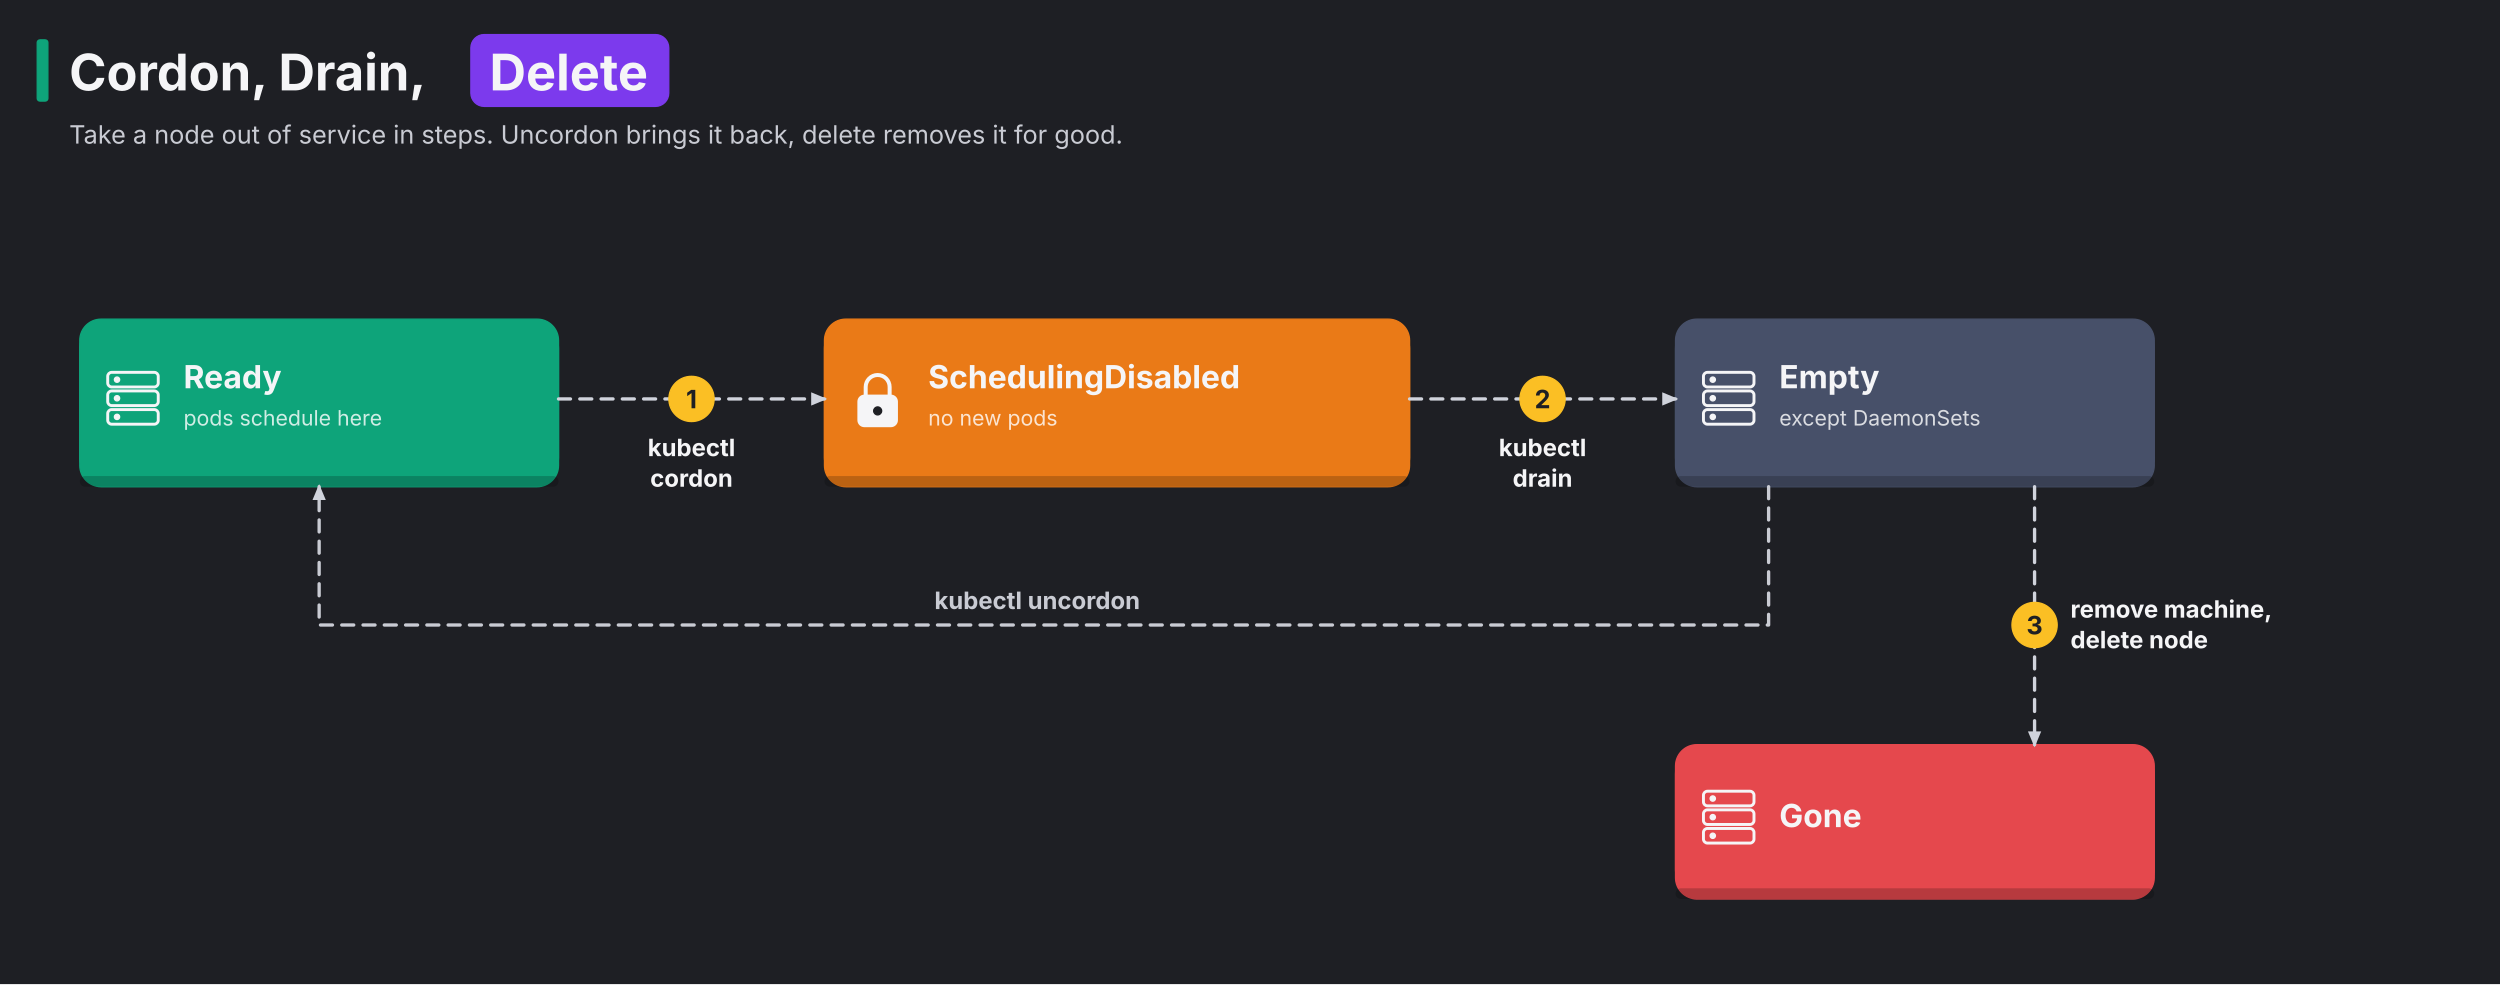
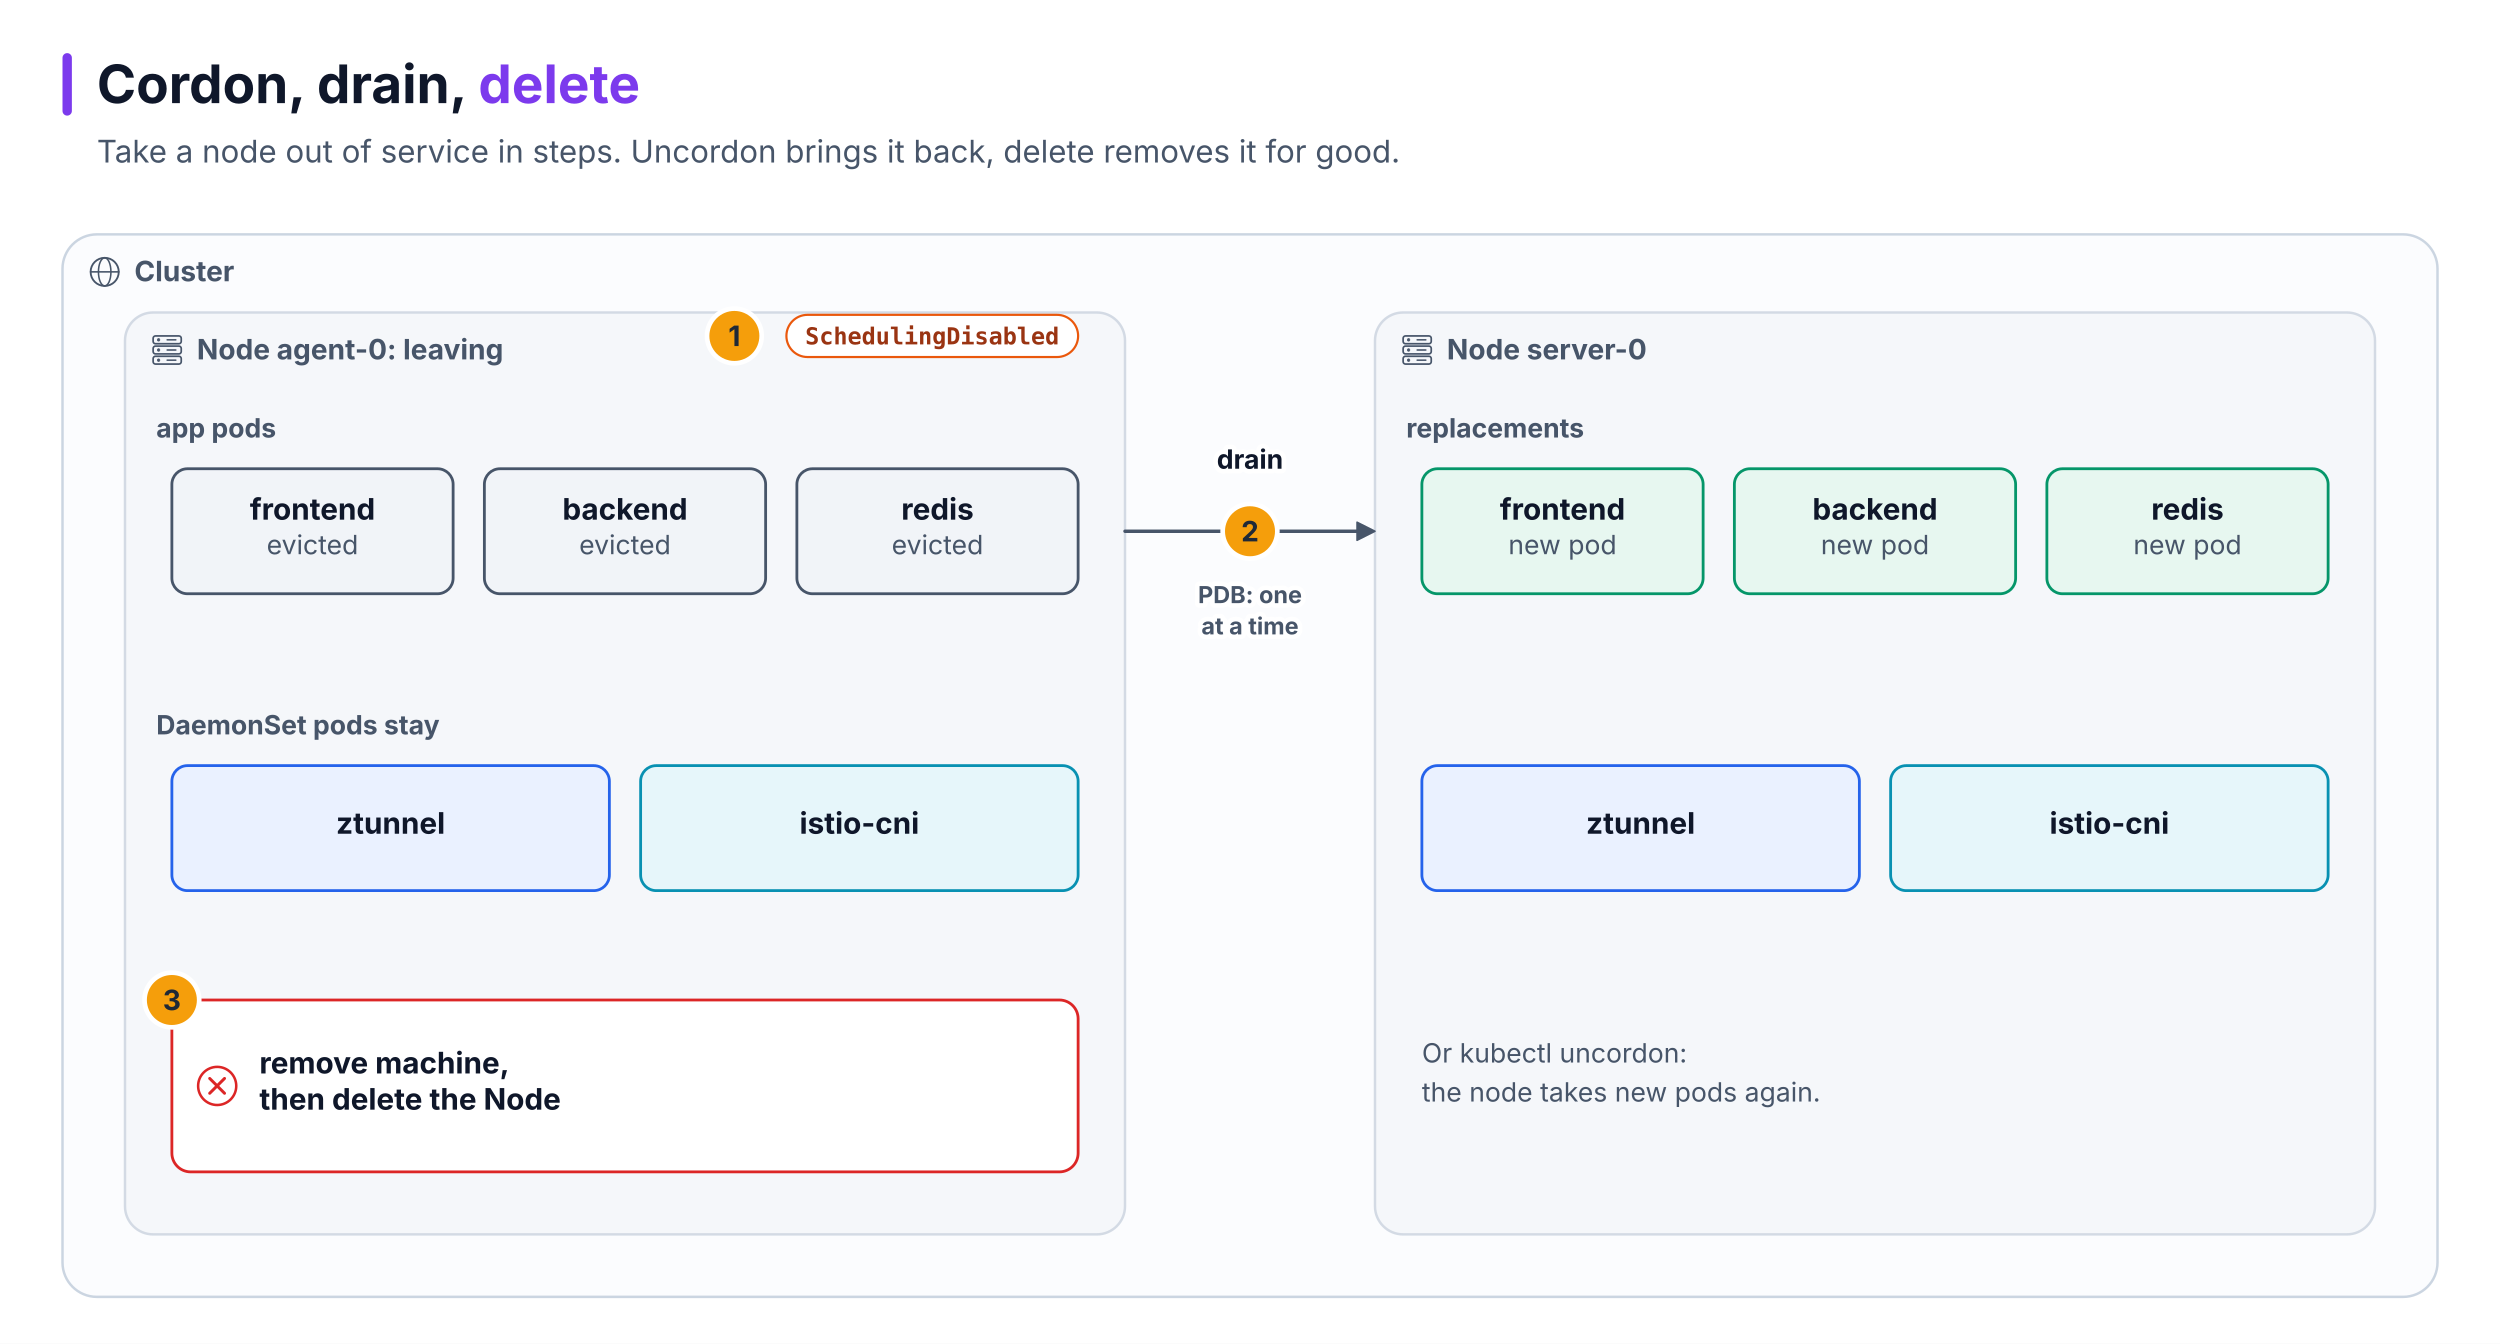
- <svg xmlns="http://www.w3.org/2000/svg" width="1880" height="740" viewBox="0 0 1880 740" font-family="Inter, -apple-system, 'Segoe UI', Helvetica, Arial, sans-serif">
-   <rect width="1880" height="740" fill="#1e1f24" />
-   <defs>
-     <marker id="h" markerWidth="12" markerHeight="10" refX="10" refY="5" orient="auto" markerUnits="userSpaceOnUse">
-       <path d="M0,0 L12,5 L0,10 z" fill="#d0d3dc" />
-     </marker>
-   </defs>
-   <rect x="28.0" y="30.0" width="8.0" height="46.0" rx="2" fill="#0ea47a" stroke="#0ea47a" stroke-width="1" />
-   <text x="52.0" y="68.0" font-size="38" fill="#f5f5f7" font-weight="700" text-anchor="start">Cordon, Drain,</text>
-   <rect x="354.1" y="26.0" width="148.8" height="54.0" rx="10" fill="#7c3aed" stroke="#7c3aed" stroke-width="1" />
-   <text x="368.1" y="68.0" font-size="38" fill="#f5f5f7" font-weight="700" text-anchor="start">Delete</text>
-   <text x="52.0" y="108.0" font-size="19" fill="#c9cbd3" text-anchor="start">Take a node out of service in steps. Uncordon brings it back, delete removes it for good.</text>
-   <rect x="60.0" y="246.0" width="360.0" height="120.0" rx="16" fill="#0ea47a" stroke="#0ea47a" stroke-width="1" />
-   <rect x="60.0" y="240.0" width="360.0" height="120.0" rx="16" fill="#0ea47a" stroke="#0ea47a" stroke-width="1" />
-   <rect x="60.0" y="358.0" width="360.0" height="8.0" rx="4" fill="#00000033" stroke="#00000033" stroke-width="0" />
-   <rect x="81.0" y="280.0" width="38.0" height="11.0" rx="3" fill="none" stroke="#f5f5f7" stroke-width="2.2" />
-   <ellipse cx="88.0" cy="285.5" rx="2" ry="2" fill="#f5f5f7" stroke="#f5f5f7" stroke-width="1" />
-   <rect x="81.0" y="294.0" width="38.0" height="11.0" rx="3" fill="none" stroke="#f5f5f7" stroke-width="2.2" />
-   <ellipse cx="88.0" cy="299.5" rx="2" ry="2" fill="#f5f5f7" stroke="#f5f5f7" stroke-width="1" />
-   <rect x="81.0" y="308.0" width="38.0" height="11.0" rx="3" fill="none" stroke="#f5f5f7" stroke-width="2.2" />
-   <ellipse cx="88.0" cy="313.5" rx="2" ry="2" fill="#f5f5f7" stroke="#f5f5f7" stroke-width="1" />
-   <text x="138.0" y="292.0" font-size="24" fill="#f5f5f7" font-weight="700" text-anchor="start">Ready</text>
-   <text x="138.0" y="320.0" font-size="16" fill="#ffffffcc" text-anchor="start">pods schedule here</text>
-   <rect x="620.0" y="246.0" width="440.0" height="120.0" rx="16" fill="#ea7a17" stroke="#ea7a17" stroke-width="1" />
-   <rect x="620.0" y="240.0" width="440.0" height="120.0" rx="16" fill="#ea7a17" stroke="#ea7a17" stroke-width="1" />
-   <rect x="620.0" y="358.0" width="440.0" height="8.0" rx="4" fill="#00000033" stroke="#00000033" stroke-width="0" />
-   <rect x="646.0" y="298.0" width="28.0" height="22.0" rx="4" fill="#f5f5f7" stroke="#f5f5f7" stroke-width="2.5" />
-   <rect x="651.0" y="282.0" width="18.0" height="24.0" rx="9" fill="none" stroke="#f5f5f7" stroke-width="3" />
-   <ellipse cx="660.0" cy="309.0" rx="3" ry="3" fill="#1e1f24" stroke="#1e1f24" stroke-width="1" />
-   <text x="698.0" y="292.0" font-size="24" fill="#f5f5f7" font-weight="700" text-anchor="start">SchedulingDisabled</text>
-   <text x="698.0" y="320.0" font-size="16" fill="#ffffffcc" text-anchor="start">no new pods</text>
-   <rect x="1260.0" y="246.0" width="360.0" height="120.0" rx="16" fill="#475069" stroke="#475069" stroke-width="1" />
-   <rect x="1260.0" y="240.0" width="360.0" height="120.0" rx="16" fill="#475069" stroke="#475069" stroke-width="1" />
-   <rect x="1260.0" y="358.0" width="360.0" height="8.0" rx="4" fill="#00000033" stroke="#00000033" stroke-width="0" />
-   <rect x="1281.0" y="280.0" width="38.0" height="11.0" rx="3" fill="none" stroke="#f5f5f7" stroke-width="2.2" />
-   <ellipse cx="1288.0" cy="285.5" rx="2" ry="2" fill="#f5f5f7" stroke="#f5f5f7" stroke-width="1" />
-   <rect x="1281.0" y="294.0" width="38.0" height="11.0" rx="3" fill="none" stroke="#f5f5f7" stroke-width="2.2" />
-   <ellipse cx="1288.0" cy="299.5" rx="2" ry="2" fill="#f5f5f7" stroke="#f5f5f7" stroke-width="1" />
-   <rect x="1281.0" y="308.0" width="38.0" height="11.0" rx="3" fill="none" stroke="#f5f5f7" stroke-width="2.2" />
-   <ellipse cx="1288.0" cy="313.5" rx="2" ry="2" fill="#f5f5f7" stroke="#f5f5f7" stroke-width="1" />
-   <text x="1338.0" y="292.0" font-size="24" fill="#f5f5f7" font-weight="700" text-anchor="start">Empty</text>
-   <text x="1338.0" y="320.0" font-size="16" fill="#ffffffcc" text-anchor="start">except DaemonSets</text>
-   <rect x="1260.0" y="566.0" width="360.0" height="110.0" rx="16" fill="#e5484d" stroke="#e5484d" stroke-width="1" />
-   <rect x="1260.0" y="560.0" width="360.0" height="110.0" rx="16" fill="#e5484d" stroke="#e5484d" stroke-width="1" />
-   <rect x="1260.0" y="668.0" width="360.0" height="8.0" rx="4" fill="#00000033" stroke="#00000033" stroke-width="0" />
-   <rect x="1281.0" y="595.0" width="38.0" height="11.0" rx="3" fill="none" stroke="#f5f5f7" stroke-width="2.2" />
-   <ellipse cx="1288.0" cy="600.5" rx="2" ry="2" fill="#f5f5f7" stroke="#f5f5f7" stroke-width="1" />
-   <rect x="1281.0" y="609.0" width="38.0" height="11.0" rx="3" fill="none" stroke="#f5f5f7" stroke-width="2.2" />
-   <ellipse cx="1288.0" cy="614.5" rx="2" ry="2" fill="#f5f5f7" stroke="#f5f5f7" stroke-width="1" />
-   <rect x="1281.0" y="623.0" width="38.0" height="11.0" rx="3" fill="none" stroke="#f5f5f7" stroke-width="2.2" />
-   <ellipse cx="1288.0" cy="628.5" rx="2" ry="2" fill="#f5f5f7" stroke="#f5f5f7" stroke-width="1" />
-   <text x="1338.0" y="622.0" font-size="24" fill="#f5f5f7" font-weight="700" text-anchor="start">Gone</text>
-   <polyline points="420.0,300.0 620.0,300.0" fill="none" stroke="#d0d3dc" stroke-width="2.5" stroke-linecap="round" stroke-linejoin="round" stroke-dasharray="9 7" marker-end="url(#h)" />
-   <ellipse cx="520.0" cy="300.0" rx="17" ry="17" fill="#fbbf24" stroke="#fbbf24" stroke-width="1" />
-   <text x="520.0" y="307.0" font-size="19" fill="#1e1f24" font-weight="700" text-anchor="middle">1</text>
-   <text x="520.0" y="343.0" font-size="18" fill="#f5f5f7" font-weight="700" text-anchor="middle">kubectl</text>
-   <text x="520.0" y="366.0" font-size="18" fill="#f5f5f7" font-weight="700" text-anchor="middle">cordon</text>
-   <polyline points="1060.0,300.0 1260.0,300.0" fill="none" stroke="#d0d3dc" stroke-width="2.5" stroke-linecap="round" stroke-linejoin="round" stroke-dasharray="9 7" marker-end="url(#h)" />
-   <ellipse cx="1160.0" cy="300.0" rx="17" ry="17" fill="#fbbf24" stroke="#fbbf24" stroke-width="1" />
-   <text x="1160.0" y="307.0" font-size="19" fill="#1e1f24" font-weight="700" text-anchor="middle">2</text>
-   <text x="1160.0" y="343.0" font-size="18" fill="#f5f5f7" font-weight="700" text-anchor="middle">kubectl</text>
-   <text x="1160.0" y="366.0" font-size="18" fill="#f5f5f7" font-weight="700" text-anchor="middle">drain</text>
-   <polyline points="1530.0,366.0 1530.0,560.0" fill="none" stroke="#d0d3dc" stroke-width="2.5" stroke-linecap="round" stroke-linejoin="round" stroke-dasharray="9 7" marker-end="url(#h)" />
-   <ellipse cx="1530.0" cy="470.0" rx="17" ry="17" fill="#fbbf24" stroke="#fbbf24" stroke-width="1" />
-   <text x="1530.0" y="477.0" font-size="19" fill="#1e1f24" font-weight="700" text-anchor="middle">3</text>
-   <text x="1557.0" y="464.5" font-size="18" fill="#f5f5f7" font-weight="700" text-anchor="start">remove machine,</text>
-   <text x="1557.0" y="487.5" font-size="18" fill="#f5f5f7" font-weight="700" text-anchor="start">delete node</text>
-   <polyline points="1330.0,366.0 1330.0,470.0 240.0,470.0 240.0,366.0" fill="none" stroke="#c9cbd3" stroke-width="2.5" stroke-linecap="round" stroke-linejoin="round" stroke-dasharray="9 7" marker-end="url(#h)" />
-   <text x="780.0" y="458.0" font-size="18" fill="#c9cbd3" font-weight="700" text-anchor="middle">kubectl uncordon</text>
+ <svg xmlns="http://www.w3.org/2000/svg" width="1600" height="860" viewBox="0 0 1600 860" font-family="Inter, -apple-system, 'Segoe UI', Helvetica, Arial, sans-serif">
+   <rect width="1600" height="860" fill="#ffffff" />
+   <rect x="40.0" y="34.0" width="6.0" height="40.0" rx="3.0" fill="#7c3aed" stroke="none" />
+   <text x="62" y="66" font-size="34" font-weight="700" fill="#0f172a">Cordon, drain, <tspan fill="#7c3aed">delete</tspan>
+   </text>
+   <text x="62.0" y="104.0" font-size="20.0" fill="#475569" text-anchor="start">Take a node out of service in steps. Uncordon brings it back, delete removes it for good.</text>
+   <rect x="40.0" y="150.0" width="1520.0" height="680.0" rx="22.0" fill="#fbfcfe" stroke="#cbd5e1" stroke-width="1.6" />
+   <ellipse cx="67.0" cy="174.0" rx="9.0" ry="9.0" fill="none" stroke="#475569" stroke-width="1.20" />
+   <ellipse cx="67.0" cy="174.0" rx="4.0" ry="9.0" fill="none" stroke="#475569" stroke-width="1.00" />
+   <polyline points="58.0,174.0 76.0,174.0" fill="none" stroke="#475569" stroke-width="1.00" stroke-linecap="round" stroke-linejoin="round" />
+   <text x="86.0" y="180.0" font-size="18.0" fill="#475569" font-weight="700" text-anchor="start">Cluster</text>
+   <rect x="80.0" y="200.0" width="640.0" height="590.0" rx="18.0" fill="#f5f7fa" stroke="#d3dae4" stroke-width="1.6" />
+   <rect x="98.0" y="215.0" width="18.0" height="5.0" rx="1.5" fill="none" stroke="#475569" stroke-width="1.1" />
+   <ellipse cx="101.5" cy="217.5" rx="0.8" ry="0.8" fill="#475569" stroke="#475569" stroke-width="0.50" />
+   <polyline points="107.0,217.5 112.5,217.5" fill="none" stroke="#475569" stroke-width="1.00" stroke-linecap="round" stroke-linejoin="round" />
+   <rect x="98.0" y="221.5" width="18.0" height="5.0" rx="1.5" fill="none" stroke="#475569" stroke-width="1.1" />
+   <ellipse cx="101.5" cy="224.0" rx="0.8" ry="0.8" fill="#475569" stroke="#475569" stroke-width="0.50" />
+   <polyline points="107.0,224.0 112.5,224.0" fill="none" stroke="#475569" stroke-width="1.00" stroke-linecap="round" stroke-linejoin="round" />
+   <rect x="98.0" y="228.0" width="18.0" height="5.0" rx="1.5" fill="none" stroke="#475569" stroke-width="1.1" />
+   <ellipse cx="101.5" cy="230.5" rx="0.8" ry="0.8" fill="#475569" stroke="#475569" stroke-width="0.50" />
+   <polyline points="107.0,230.5 112.5,230.5" fill="none" stroke="#475569" stroke-width="1.00" stroke-linecap="round" stroke-linejoin="round" />
+   <text x="126.0" y="230.0" font-size="18.0" fill="#475569" font-weight="700" text-anchor="start">Node agent-0: leaving</text>
+   <rect x="503.3" y="201.5" width="186.7" height="27.0" rx="13.5" fill="#ffffff" stroke="#ea580c" stroke-width="1.4" />
+   <text x="596.6" y="220.4" font-size="15.0" fill="#9a3412" font-weight="700" font-family="'SF Mono', Menlo, Consolas, monospace" text-anchor="middle">SchedulingDisabled</text>
+   <ellipse cx="470.0" cy="215.0" rx="19.0" ry="19.0" fill="#ffffff" stroke="none" />
+   <ellipse cx="470.0" cy="215.0" rx="16.0" ry="16.0" fill="#f59e0b" stroke="none" />
+   <text x="470.0" y="221.5" font-size="18.0" fill="#1f2937" font-weight="700" text-anchor="middle">1</text>
+   <text x="100.0" y="280.0" font-size="17.0" fill="#475569" font-weight="700" text-anchor="start">app pods</text>
+   <rect x="110.0" y="300.0" width="180.0" height="80.0" rx="10.0" fill="#f1f4f8" stroke="#475569" stroke-width="1.8" />
+   <text x="200.0" y="332.6" font-size="19.0" fill="#0f172a" font-weight="700" text-anchor="middle">frontend</text>
+   <text x="200.0" y="354.7" font-size="17.0" fill="#475569" text-anchor="middle">evicted</text>
+   <rect x="310.0" y="300.0" width="180.0" height="80.0" rx="10.0" fill="#f1f4f8" stroke="#475569" stroke-width="1.8" />
+   <text x="400.0" y="332.6" font-size="19.0" fill="#0f172a" font-weight="700" text-anchor="middle">backend</text>
+   <text x="400.0" y="354.7" font-size="17.0" fill="#475569" text-anchor="middle">evicted</text>
+   <rect x="510.0" y="300.0" width="180.0" height="80.0" rx="10.0" fill="#f1f4f8" stroke="#475569" stroke-width="1.8" />
+   <text x="600.0" y="332.6" font-size="19.0" fill="#0f172a" font-weight="700" text-anchor="middle">redis</text>
+   <text x="600.0" y="354.7" font-size="17.0" fill="#475569" text-anchor="middle">evicted</text>
+   <text x="100.0" y="470.0" font-size="17.0" fill="#475569" font-weight="700" text-anchor="start">DaemonSet pods stay</text>
+   <rect x="110.0" y="490.0" width="280.0" height="80.0" rx="10.0" fill="#eaf1ff" stroke="#2563eb" stroke-width="1.8" />
+   <text x="250.0" y="533.6" font-size="19.0" fill="#0f172a" font-weight="700" text-anchor="middle">ztunnel</text>
+   <rect x="410.0" y="490.0" width="280.0" height="80.0" rx="10.0" fill="#e6f6fa" stroke="#0891b2" stroke-width="1.8" />
+   <text x="550.0" y="533.6" font-size="19.0" fill="#0f172a" font-weight="700" text-anchor="middle">istio-cni</text>
+   <rect x="110.0" y="640.0" width="580.0" height="110.0" rx="12.0" fill="#ffffff" stroke="#dc2626" stroke-width="1.8" />
+   <ellipse cx="139.0" cy="695.0" rx="12.2" ry="12.2" fill="none" stroke="#dc2626" stroke-width="1.63" />
+   <polyline points="134.2,690.2 143.7,699.7" fill="none" stroke="#dc2626" stroke-width="1.90" stroke-linecap="round" stroke-linejoin="round" />
+   <polyline points="143.7,690.2 134.2,699.7" fill="none" stroke="#dc2626" stroke-width="1.90" stroke-linecap="round" stroke-linejoin="round" />
+   <text x="166.0" y="687.0" font-size="19.0" fill="#0f172a" font-weight="700" text-anchor="start">remove machine,</text>
+   <text x="166.0" y="710.2" font-size="19.0" fill="#0f172a" font-weight="700" text-anchor="start">then delete the Node</text>
+   <ellipse cx="110.0" cy="640.0" rx="19.0" ry="19.0" fill="#ffffff" stroke="none" />
+   <ellipse cx="110.0" cy="640.0" rx="16.0" ry="16.0" fill="#f59e0b" stroke="none" />
+   <text x="110.0" y="646.5" font-size="18.0" fill="#1f2937" font-weight="700" text-anchor="middle">3</text>
+   <rect x="880.0" y="200.0" width="640.0" height="590.0" rx="18.0" fill="#f5f7fa" stroke="#d3dae4" stroke-width="1.6" />
+   <rect x="898.0" y="215.0" width="18.0" height="5.0" rx="1.5" fill="none" stroke="#475569" stroke-width="1.1" />
+   <ellipse cx="901.5" cy="217.5" rx="0.8" ry="0.8" fill="#475569" stroke="#475569" stroke-width="0.50" />
+   <polyline points="907.0,217.5 912.5,217.5" fill="none" stroke="#475569" stroke-width="1.00" stroke-linecap="round" stroke-linejoin="round" />
+   <rect x="898.0" y="221.5" width="18.0" height="5.0" rx="1.5" fill="none" stroke="#475569" stroke-width="1.1" />
+   <ellipse cx="901.5" cy="224.0" rx="0.8" ry="0.8" fill="#475569" stroke="#475569" stroke-width="0.50" />
+   <polyline points="907.0,224.0 912.5,224.0" fill="none" stroke="#475569" stroke-width="1.00" stroke-linecap="round" stroke-linejoin="round" />
+   <rect x="898.0" y="228.0" width="18.0" height="5.0" rx="1.5" fill="none" stroke="#475569" stroke-width="1.1" />
+   <ellipse cx="901.5" cy="230.5" rx="0.8" ry="0.8" fill="#475569" stroke="#475569" stroke-width="0.50" />
+   <polyline points="907.0,230.5 912.5,230.5" fill="none" stroke="#475569" stroke-width="1.00" stroke-linecap="round" stroke-linejoin="round" />
+   <text x="926.0" y="230.0" font-size="18.0" fill="#475569" font-weight="700" text-anchor="start">Node server-0</text>
+   <text x="900.0" y="280.0" font-size="17.0" fill="#475569" font-weight="700" text-anchor="start">replacements</text>
+   <rect x="910.0" y="300.0" width="180.0" height="80.0" rx="10.0" fill="#e7f7f0" stroke="#059669" stroke-width="1.8" />
+   <text x="1000.0" y="332.6" font-size="19.0" fill="#0f172a" font-weight="700" text-anchor="middle">frontend</text>
+   <text x="1000.0" y="354.7" font-size="17.0" fill="#475569" text-anchor="middle">new pod</text>
+   <rect x="1110.0" y="300.0" width="180.0" height="80.0" rx="10.0" fill="#e7f7f0" stroke="#059669" stroke-width="1.8" />
+   <text x="1200.0" y="332.6" font-size="19.0" fill="#0f172a" font-weight="700" text-anchor="middle">backend</text>
+   <text x="1200.0" y="354.7" font-size="17.0" fill="#475569" text-anchor="middle">new pod</text>
+   <rect x="1310.0" y="300.0" width="180.0" height="80.0" rx="10.0" fill="#e7f7f0" stroke="#059669" stroke-width="1.8" />
+   <text x="1400.0" y="332.6" font-size="19.0" fill="#0f172a" font-weight="700" text-anchor="middle">redis</text>
+   <text x="1400.0" y="354.7" font-size="17.0" fill="#475569" text-anchor="middle">new pod</text>
+   <rect x="910.0" y="490.0" width="280.0" height="80.0" rx="10.0" fill="#eaf1ff" stroke="#2563eb" stroke-width="1.8" />
+   <text x="1050.0" y="533.6" font-size="19.0" fill="#0f172a" font-weight="700" text-anchor="middle">ztunnel</text>
+   <rect x="1210.0" y="490.0" width="280.0" height="80.0" rx="10.0" fill="#e6f6fa" stroke="#0891b2" stroke-width="1.8" />
+   <text x="1350.0" y="533.6" font-size="19.0" fill="#0f172a" font-weight="700" text-anchor="middle">istio-cni</text>
+   <polyline points="720.0,340.0 870.5,340.0" fill="none" stroke="#475569" stroke-width="2.20" stroke-linecap="round" stroke-linejoin="round" />
+   <polygon points="880.0,340.0 868.5,345.8 868.5,334.2" fill="#475569" stroke="#475569" stroke-width="1" stroke-linejoin="round" />
+   <ellipse cx="800.0" cy="340.0" rx="19.0" ry="19.0" fill="#ffffff" stroke="none" />
+   <ellipse cx="800.0" cy="340.0" rx="16.0" ry="16.0" fill="#f59e0b" stroke="none" />
+   <text x="800.0" y="346.5" font-size="18.0" fill="#1f2937" font-weight="700" text-anchor="middle">2</text>
+   <text x="800.0" y="300.0" font-size="17.0" fill="#0f172a" font-weight="700" stroke="#ffffff" stroke-width="6" stroke-linejoin="round" paint-order="stroke" text-anchor="middle">drain</text>
+   <text x="800.0" y="386.0" font-size="15.0" fill="#475569" font-weight="700" stroke="#ffffff" stroke-width="6" stroke-linejoin="round" paint-order="stroke" text-anchor="middle">PDB: one</text>
+   <text x="800.0" y="406.0" font-size="15.0" fill="#475569" font-weight="700" stroke="#ffffff" stroke-width="6" stroke-linejoin="round" paint-order="stroke" text-anchor="middle">at a time</text>
+   <text x="910.0" y="680.0" font-size="17.0" fill="#475569" text-anchor="start">Or kubectl uncordon:</text>
+   <text x="910.0" y="705.0" font-size="17.0" fill="#475569" text-anchor="start">the node takes new pods again.</text>
</svg>
